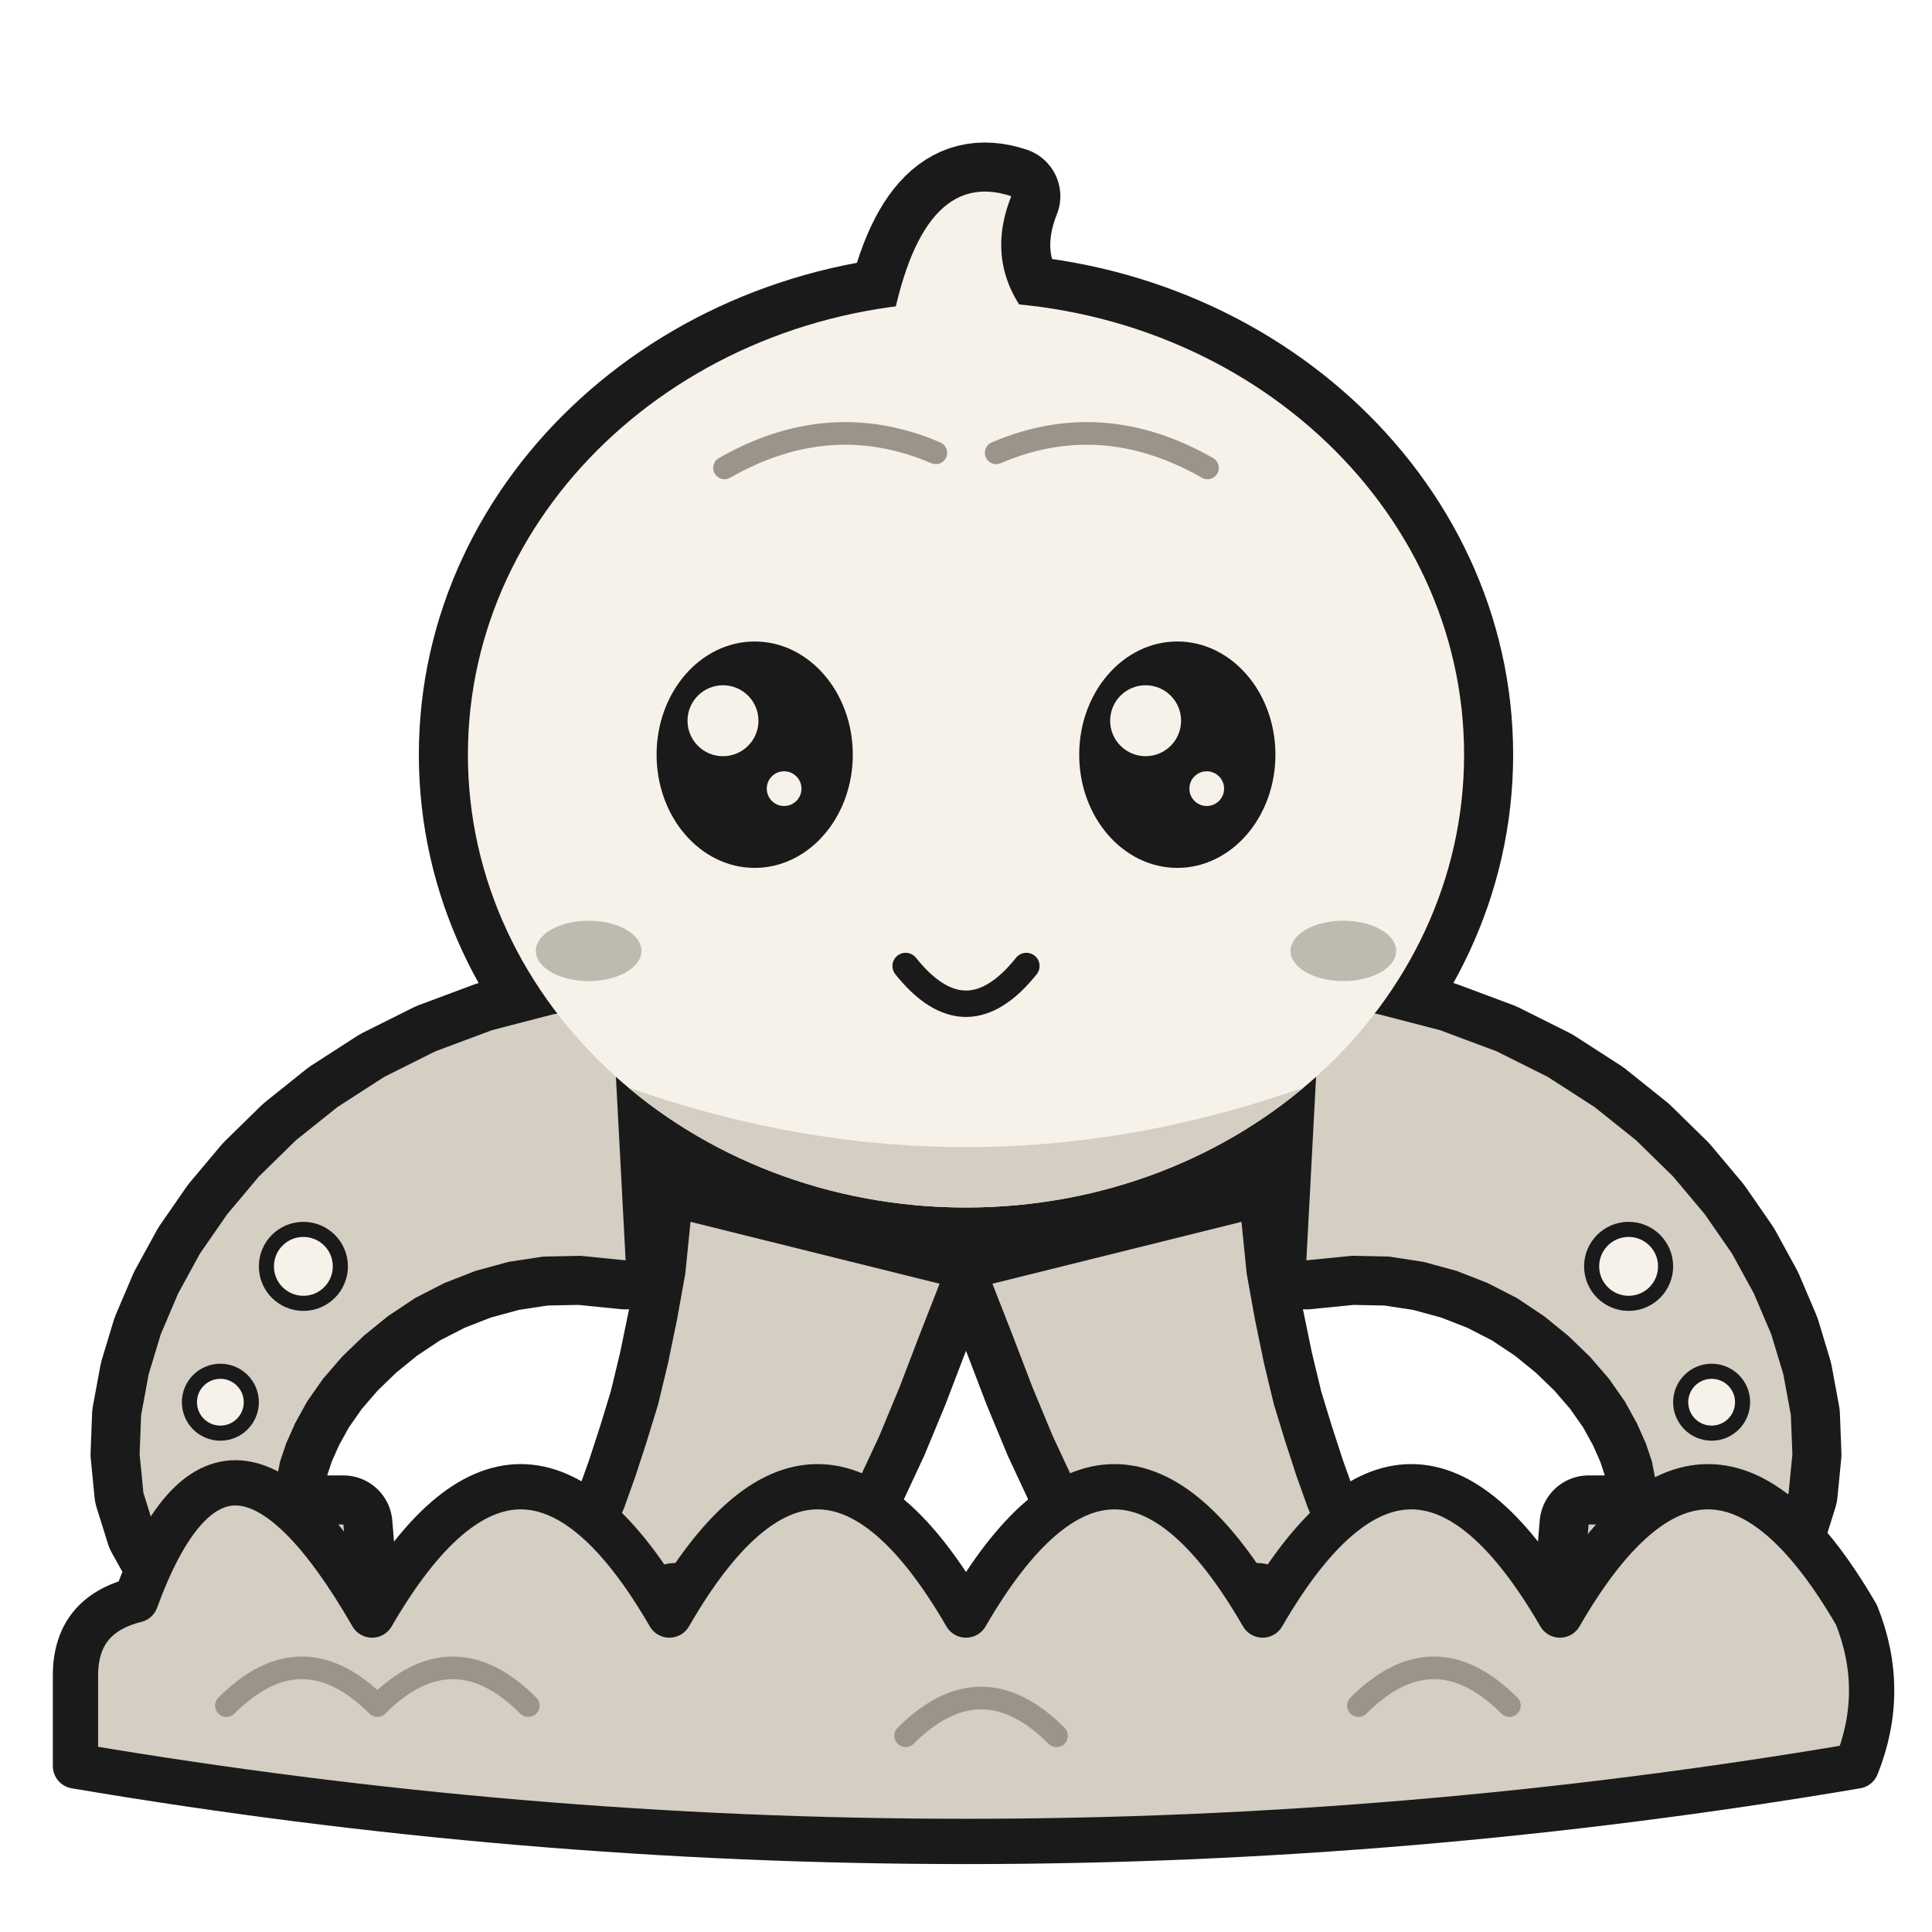
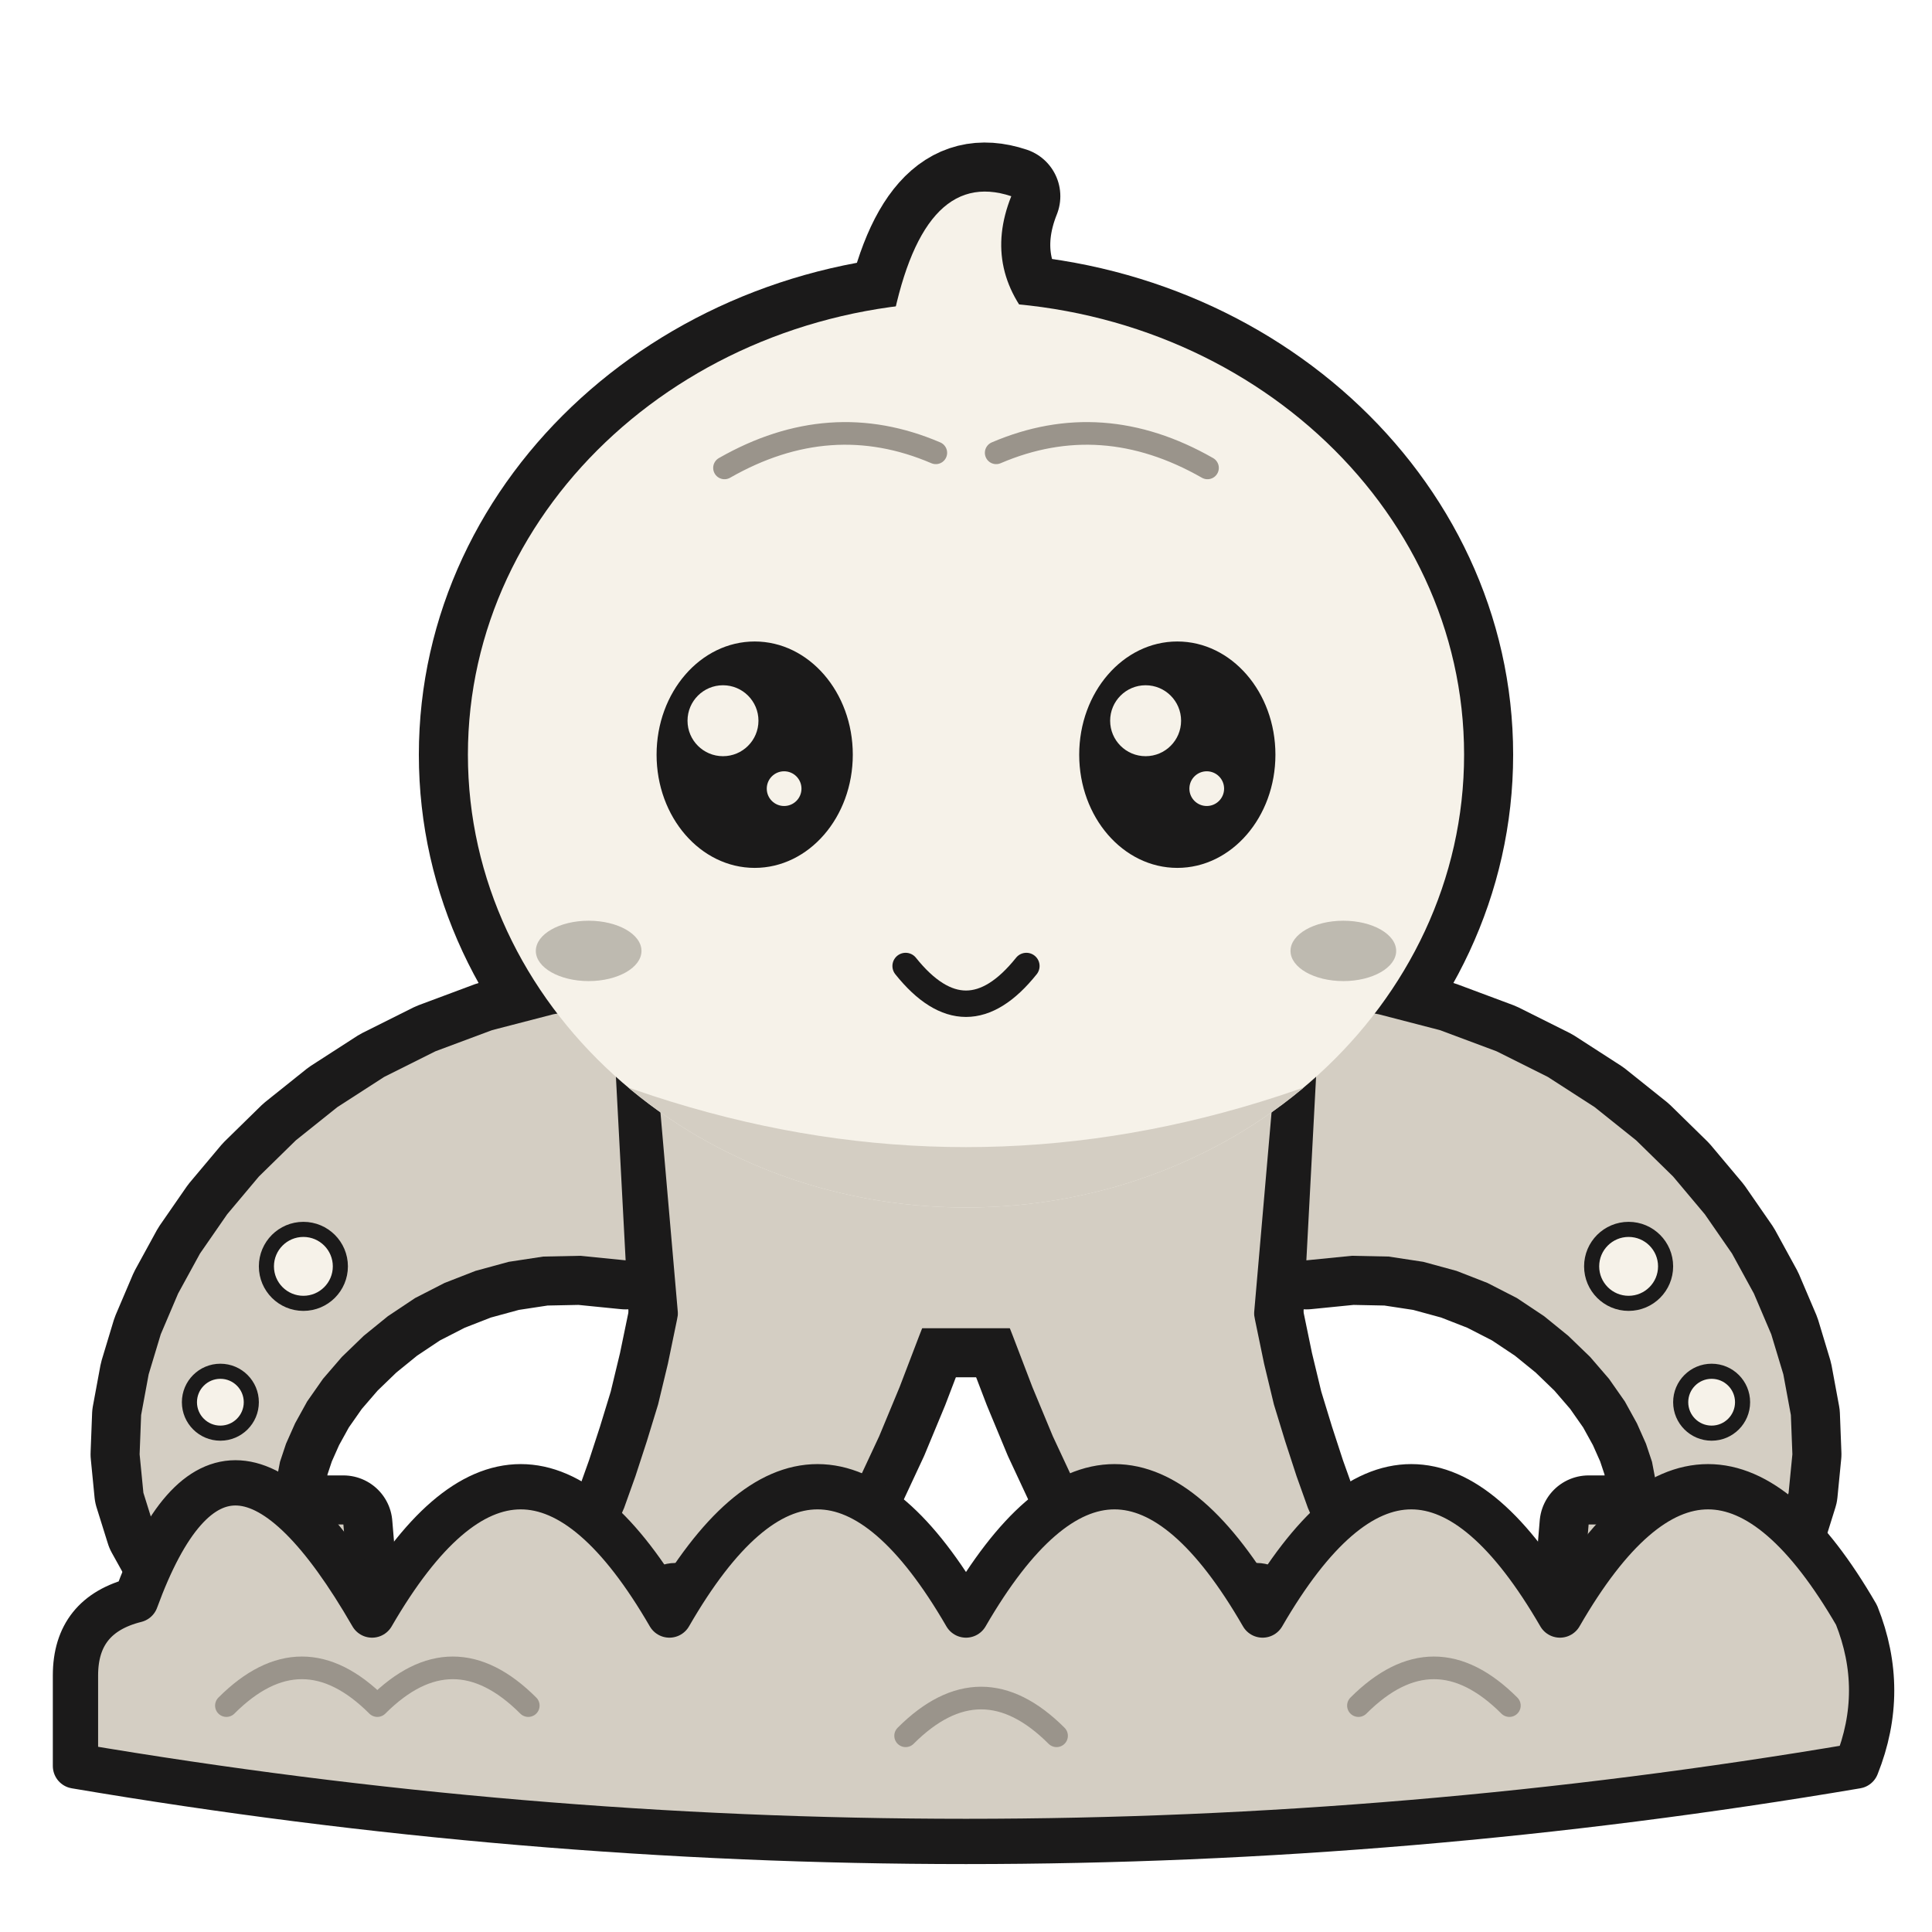
<svg xmlns="http://www.w3.org/2000/svg" viewBox="0 0 256 256">
  <style>.i{fill:#1b1a1a}.p{fill:#f6f2e9}.l{fill:#d4cec3}.m{fill:#9a948b}.d{fill:#55514c}.v{fill:#c8352b}.g{fill:#c9a23a}.s{stroke:#1b1a1a;stroke-linejoin:round;stroke-linecap:round}.n{fill:none}</style>
  <path d="M81.1 133L73.3 134.4L65.2 136.5L57.7 139.3L50.9 142.7L44.7 146.7L39.2 151.1L34.3 155.9L30.1 160.9L26.5 166.1L23.6 171.4L21.3 176.8L19.7 182.1L18.7 187.5L18.5 192.7L19 197.8L20.5 202.6L23 207.1L26.6 210.8L31.1 213.4L36.1 214.7L41.4 214.8L46.5 214L45.5 202L41.4 202L39 201.3L37.5 200.4L36.9 199.5L36.7 198.5L36.6 197.4L36.7 195.8L37.1 193.7L37.9 191.3L39.1 188.6L40.7 185.7L42.8 182.7L45.3 179.8L48.2 177L51.4 174.4L55 172L58.9 170L63 168.4L67.4 167.2L72 166.5L76.9 166.4L82.9 167Z" class="s i" stroke-width="13" />
  <path d="M174.9 133 L182.7 134.4 L190.8 136.5 L198.3 139.3 L205.1 142.7 L211.3 146.7 L216.8 151.1 L221.7 155.9 L225.9 160.9 L229.5 166.1 L232.4 171.4 L234.7 176.8 L236.3 182.1 L237.3 187.5 L237.5 192.7 L237 197.8 L235.5 202.6 L233 207.1 L229.4 210.8 L224.9 213.4 L219.9 214.7 L214.6 214.8 L209.5 214 L210.5 202 L214.6 202 L217 201.3 L218.5 200.4 L219.1 199.5 L219.3 198.5 L219.4 197.4 L219.3 195.8 L218.9 193.7 L218.1 191.3 L216.9 188.6 L215.3 185.7 L213.2 182.7 L210.7 179.8 L207.8 177 L204.6 174.4 L201 172 L197.1 170 L193 168.4 L188.6 167.2 L184 166.5 L179.1 166.4 L173.1 167Z" class="s i" stroke-width="13" />
  <path d="M91.5 161.9L90.8 168.8L89.7 174.9L88.5 180.7L87.2 186.1L85.7 191L84.2 195.6L82.7 199.8L81.1 203.5L79.5 206.9L77.9 209.8L76.4 212.3L75 214.3L73.7 216L72.5 217.3L71.7 218.2L71 218.9L70.6 219.3L70.3 219.7L69.9 220L69.2 220.1L68.3 219.7L66.8 218.4L57.2 225.6L58.6 228.2L60.9 230.9L63.7 233.1L67.1 234.6L70.8 235.4L74.5 235.4L78.3 234.7L81.9 233.5L85.4 231.7L88.8 229.4L92.1 226.7L95.4 223.6L98.6 220.1L101.7 216.2L104.8 211.8L107.8 207L110.8 201.9L113.7 196.3L116.5 190.3L119.2 183.8L121.8 177L124.5 170.1Z" class="s i" stroke-width="13" />
  <path d="M164.5 161.9 L165.2 168.8 L166.3 174.9 L167.5 180.7 L168.8 186.1 L170.3 191 L171.8 195.6 L173.3 199.8 L174.9 203.5 L176.5 206.9 L178.1 209.8 L179.6 212.3 L181 214.3 L182.3 216 L183.5 217.3 L184.3 218.2 L185 218.9 L185.4 219.3 L185.7 219.7 L186.1 220 L186.8 220.1 L187.7 219.7 L189.2 218.4 L198.8 225.6 L197.4 228.2 L195.1 230.9 L192.3 233.1 L188.9 234.6 L185.2 235.4 L181.5 235.4 L177.7 234.7 L174.1 233.5 L170.6 231.7 L167.2 229.4 L163.9 226.7 L160.6 223.6 L157.4 220.1 L154.3 216.2 L151.2 211.8 L148.2 207 L145.2 201.9 L142.3 196.3 L139.5 190.3 L136.8 183.8 L134.2 177 L131.5 170.1Z" class="s i" stroke-width="13" />
+   <path d="M86 130 L170 130 L166 176 L90 176Z" class="s i" stroke-width="13" />
  <ellipse cx="128" cy="100" rx="66" ry="60" class="s i" stroke-width="13" />
  <path d="M118 44 Q122 22 134 26 Q130 36 138 44Z" class="s i" stroke-width="13" />
  <path d="M81.1 133L73.3 134.4L65.2 136.5L57.7 139.3L50.9 142.7L44.7 146.7L39.2 151.1L34.3 155.9L30.1 160.9L26.5 166.1L23.6 171.4L21.3 176.8L19.7 182.1L18.7 187.5L18.5 192.7L19 197.8L20.5 202.6L23 207.1L26.6 210.8L31.1 213.4L36.1 214.7L41.4 214.8L46.5 214L45.5 202L41.4 202L39 201.3L37.5 200.4L36.9 199.5L36.7 198.5L36.6 197.4L36.7 195.8L37.1 193.7L37.9 191.3L39.1 188.6L40.7 185.7L42.8 182.7L45.3 179.8L48.2 177L51.4 174.4L55 172L58.9 170L63 168.4L67.4 167.2L72 166.5L76.9 166.4L82.9 167Z" class="l" />
  <path d="M174.9 133 L182.7 134.4 L190.8 136.5 L198.3 139.3 L205.1 142.7 L211.3 146.7 L216.8 151.1 L221.7 155.9 L225.9 160.9 L229.5 166.1 L232.4 171.4 L234.7 176.8 L236.3 182.1 L237.3 187.5 L237.5 192.7 L237 197.8 L235.5 202.6 L233 207.1 L229.4 210.8 L224.9 213.4 L219.9 214.7 L214.6 214.8 L209.5 214 L210.5 202 L214.6 202 L217 201.3 L218.5 200.4 L219.1 199.5 L219.3 198.5 L219.4 197.4 L219.3 195.8 L218.9 193.7 L218.1 191.3 L216.9 188.6 L215.3 185.7 L213.2 182.7 L210.7 179.8 L207.8 177 L204.6 174.4 L201 172 L197.1 170 L193 168.4 L188.6 167.2 L184 166.5 L179.1 166.4 L173.1 167Z" class="l" />
  <path d="M91.5 161.9L90.8 168.8L89.7 174.9L88.5 180.7L87.2 186.1L85.7 191L84.2 195.6L82.7 199.8L81.1 203.5L79.5 206.9L77.9 209.8L76.4 212.3L75 214.3L73.7 216L72.5 217.3L71.7 218.2L71 218.9L70.6 219.3L70.3 219.7L69.9 220L69.2 220.1L68.3 219.7L66.8 218.4L57.2 225.6L58.6 228.2L60.9 230.9L63.7 233.1L67.1 234.6L70.8 235.4L74.5 235.4L78.3 234.7L81.9 233.5L85.4 231.7L88.8 229.4L92.1 226.7L95.4 223.6L98.6 220.1L101.7 216.2L104.8 211.8L107.8 207L110.8 201.9L113.7 196.3L116.5 190.3L119.2 183.8L121.8 177L124.5 170.1Z" class="l" />
  <path d="M164.5 161.9 L165.2 168.8 L166.3 174.9 L167.5 180.7 L168.8 186.1 L170.3 191 L171.8 195.6 L173.3 199.8 L174.9 203.5 L176.5 206.9 L178.1 209.8 L179.6 212.3 L181 214.3 L182.3 216 L183.5 217.3 L184.3 218.2 L185 218.9 L185.4 219.3 L185.7 219.7 L186.1 220 L186.8 220.1 L187.7 219.7 L189.2 218.4 L198.8 225.6 L197.4 228.2 L195.1 230.9 L192.3 233.1 L188.9 234.6 L185.2 235.4 L181.5 235.4 L177.7 234.7 L174.1 233.5 L170.6 231.7 L167.2 229.4 L163.9 226.7 L160.6 223.6 L157.4 220.1 L154.3 216.2 L151.2 211.8 L148.2 207 L145.2 201.9 L142.3 196.3 L139.5 190.3 L136.8 183.8 L134.2 177 L131.5 170.1Z" class="l" />
+   <path d="M86 130 L170 130 L166 176 L90 176Z" class="l" />
  <ellipse cx="128" cy="100" rx="66" ry="60" class="p" />
  <path d="M118 44 Q122 22 134 26 Q130 36 138 44Z" class="p" />
  <clipPath id="hc">
    <ellipse cx="128" cy="100" rx="66" ry="60" />
  </clipPath>
  <g clip-path="url(#hc)">
    <path class="l" d="M50 128 Q128 176 206 128 L206 170 L50 170Z" />
  </g>
  <circle class="s p" stroke-width="2" cx="40.2" cy="167.8" r="4.9" />
  <circle class="s p" stroke-width="2" cx="29.2" cy="185.8" r="4.1" />
  <circle class="s p" stroke-width="2" cx="29.1" cy="201.5" r="3.3" />
  <circle class="s p" stroke-width="2" cx="215.8" cy="167.8" r="4.9" />
  <circle class="s p" stroke-width="2" cx="226.8" cy="185.8" r="4.1" />
  <circle class="s p" stroke-width="2" cx="226.9" cy="201.5" r="3.3" />
  <circle class="s p" stroke-width="2" cx="89.5" cy="212.8" r="4.7" />
  <circle class="s p" stroke-width="2" cx="76.5" cy="225.7" r="3.7" />
  <circle class="s p" stroke-width="2" cx="166.5" cy="212.8" r="4.7" />
  <circle class="s p" stroke-width="2" cx="179.5" cy="225.7" r="3.7" />
  <ellipse class="i" cx="100" cy="100" rx="13" ry="15" />
  <circle class="p" cx="95.8" cy="95.5" r="4.7" />
  <circle class="p" cx="103.9" cy="104.5" r="2.3" />
  <ellipse class="i" cx="156" cy="100" rx="13" ry="15" />
  <circle class="p" cx="151.8" cy="95.5" r="4.7" />
  <circle class="p" cx="159.9" cy="104.5" r="2.3" />
  <ellipse class="m" cx="78" cy="126" rx="7" ry="4" opacity=".6" />
  <ellipse class="m" cx="178" cy="126" rx="7" ry="4" opacity=".6" />
  <path fill="none" stroke="#1b1a1a" stroke-width="3.5" stroke-linecap="round" stroke-linejoin="round" d="M120 128 Q128 138 136 128" />
  <path fill="none" stroke="#9a948b" stroke-width="3" stroke-linecap="round" stroke-linejoin="round" d="M96 62 Q110 54 124 60M132 60 Q146 54 160 62" />
  <path class="s l" stroke-width="6" d="M10 222Q10 214 18 212Q29.7 180 49.3 214Q69 180 88.7 214Q108.3 180 128 214Q147.7 180 167.3 214Q187 180 206.7 214Q226.3 180 246 214Q250 224 246 234Q128 254 10 234Z" />
  <path fill="none" stroke="#9a948b" stroke-width="3" stroke-linecap="round" stroke-linejoin="round" d="M30 226 q10 -10 20 0 q10 -10 20 0M120 230 q10 -10 20 0M180 226 q10 -10 20 0" />
</svg>
